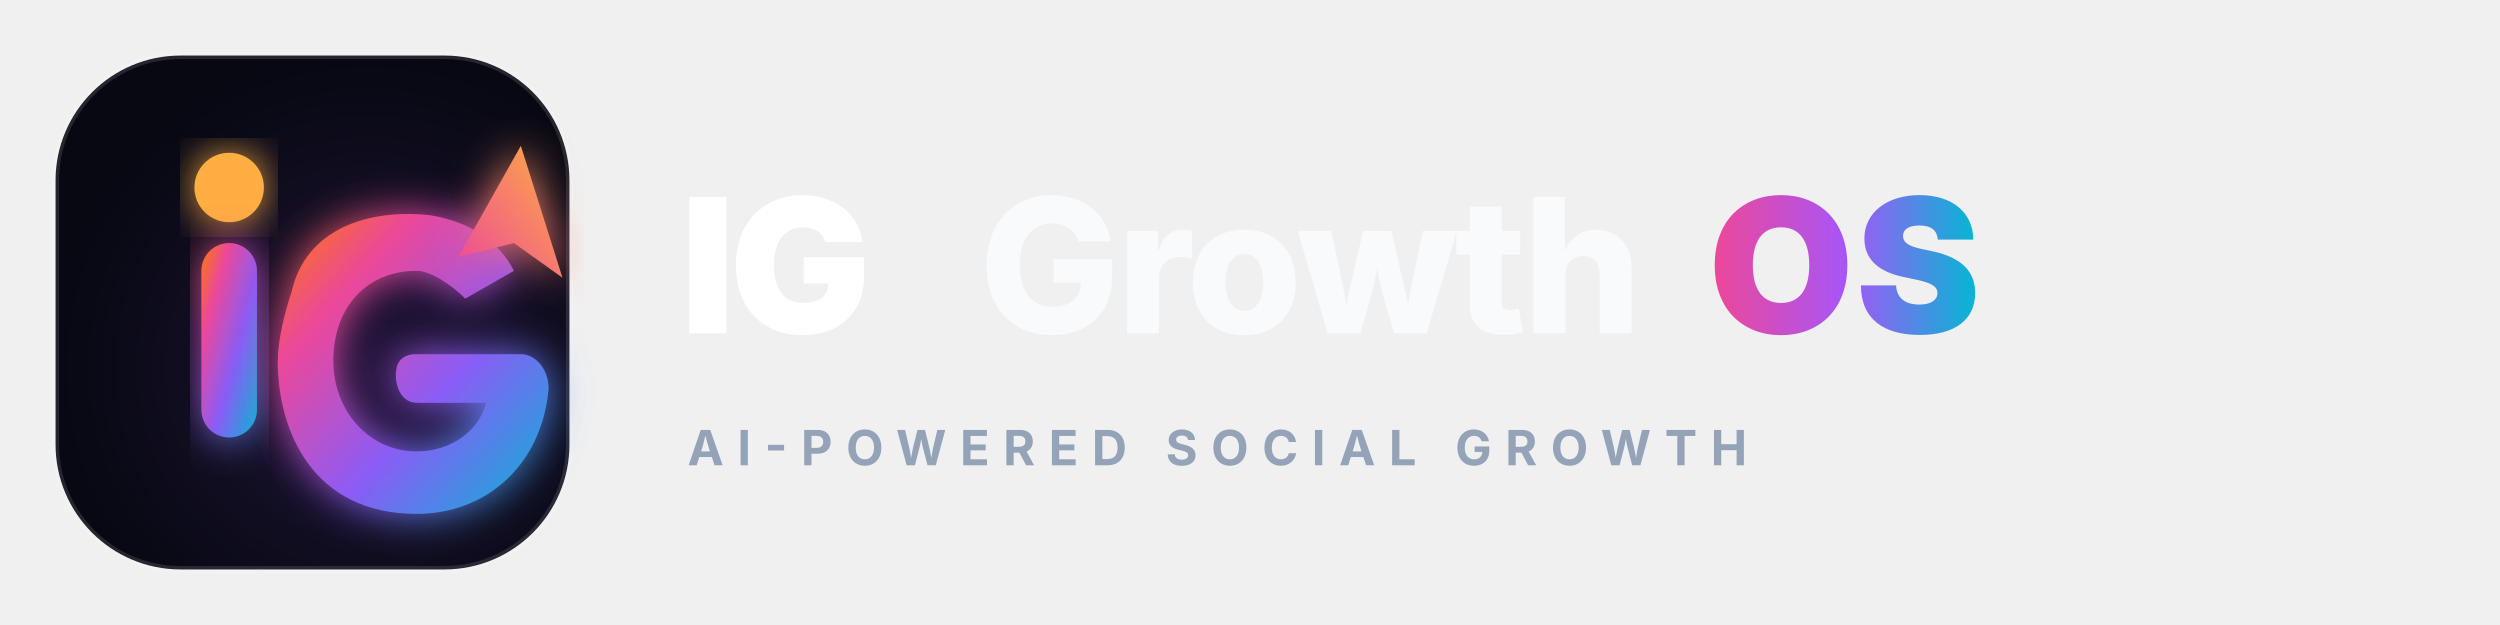
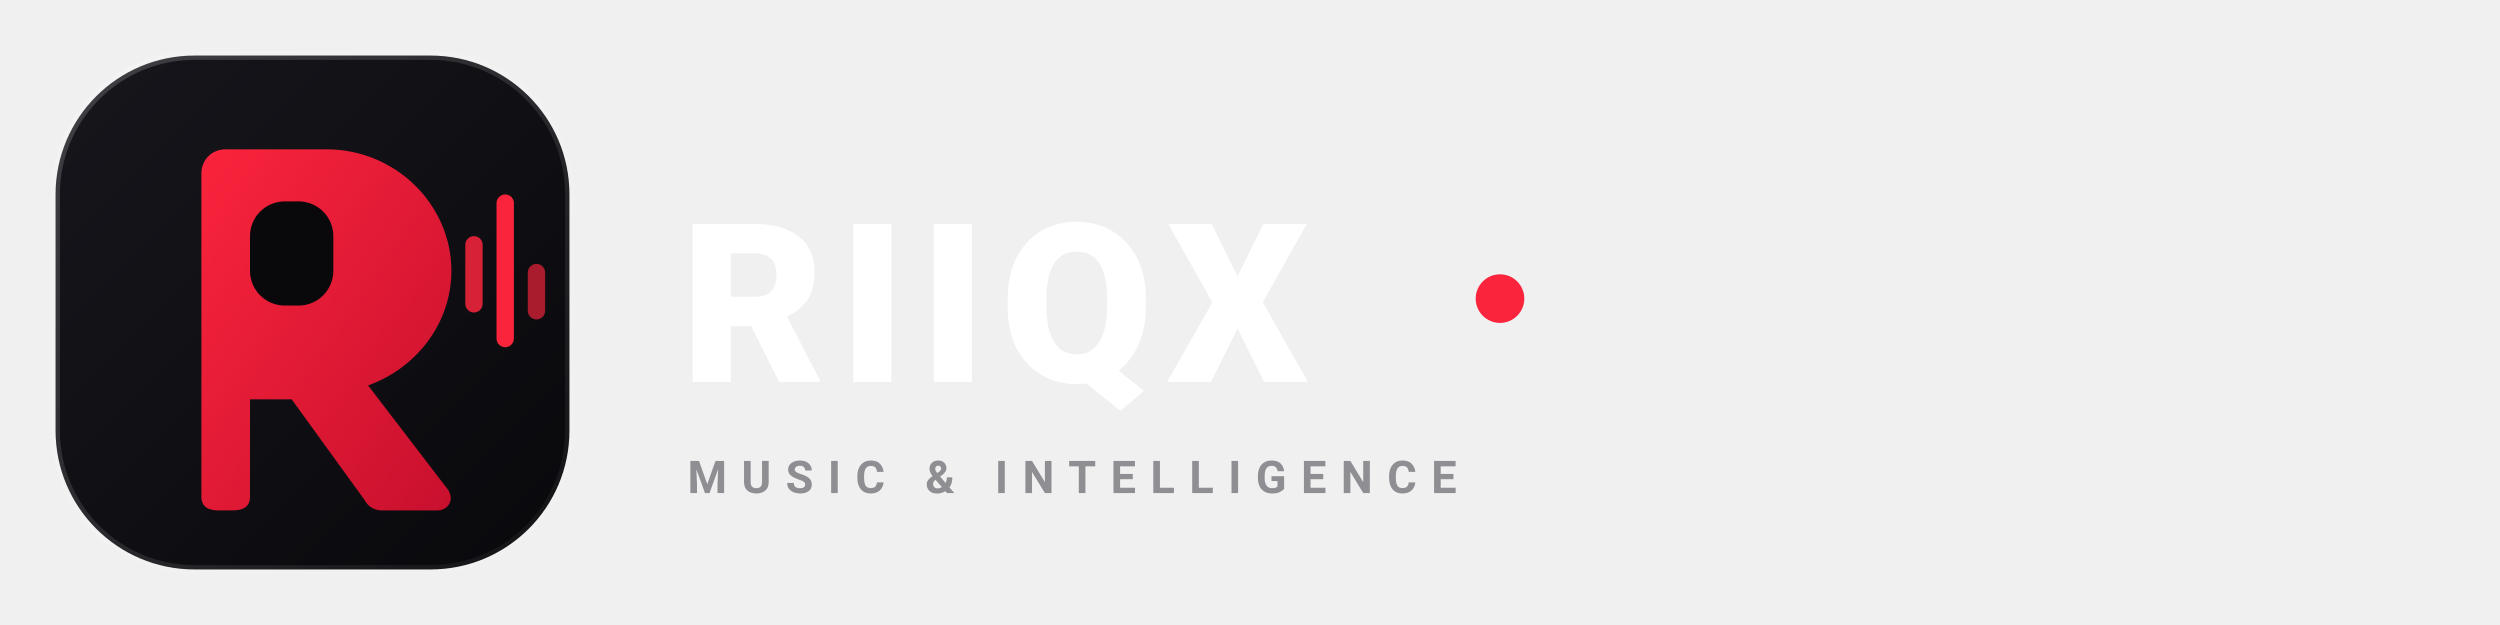
- <svg xmlns="http://www.w3.org/2000/svg" viewBox="0 0 720 180" fill="none">
+ <svg xmlns="http://www.w3.org/2000/svg" viewBox="0 0 720 180" width="720" height="180" fill="none">
  <defs>
-     <radialGradient id="hz-bg-glow" cx="90" cy="90" r="90" gradientUnits="userSpaceOnUse">
-       <stop offset="0%" stop-color="#1E1338" />
-       <stop offset="70%" stop-color="#0E0C1C" />
-       <stop offset="100%" stop-color="#070812" />
-     </radialGradient>
-     <linearGradient id="hz-aurora" x1="0%" y1="0%" x2="100%" y2="100%">
-       <stop offset="0%" stop-color="#FF7A00" />
-       <stop offset="25%" stop-color="#EC4899" />
-       <stop offset="60%" stop-color="#8B5CF6" />
-       <stop offset="100%" stop-color="#06B6D4" />
+     <linearGradient id="r-bg" x1="0%" y1="0%" x2="100%" y2="100%">
+       <stop offset="0%" stop-color="#16161C" />
+       <stop offset="100%" stop-color="#09090C" />
    </linearGradient>
-     <linearGradient id="hz-os-grad" x1="0%" y1="0%" x2="100%" y2="0%">
-       <stop offset="0%" stop-color="#EC4899" />
-       <stop offset="50%" stop-color="#A855F7" />
-       <stop offset="100%" stop-color="#06B6D4" />
+     <linearGradient id="r-crimson" x1="0%" y1="0%" x2="100%" y2="100%">
+       <stop offset="0%" stop-color="#FA243C" />
+       <stop offset="100%" stop-color="#C8102E" />
    </linearGradient>
-     <linearGradient id="hz-arrow" x1="0%" y1="100%" x2="100%" y2="0%">
-       <stop offset="0%" stop-color="#EC4899" />
-       <stop offset="100%" stop-color="#FFAE42" />
+     <linearGradient id="r-border" x1="0%" y1="0%" x2="100%" y2="100%">
+       <stop offset="0%" stop-color="#FFFFFF" stop-opacity="0.18" />
+       <stop offset="100%" stop-color="#FFFFFF" stop-opacity="0.04" />
    </linearGradient>
-     <filter id="hz-glow" x="-20%" y="-20%" width="140%" height="140%">
-       <feGaussianBlur stdDeviation="6" result="blur" />
-       <feComposite in="SourceGraphic" in2="blur" operator="over" />
-     </filter>
  </defs>
  <g transform="translate(16, 16)">
-     <rect x="0" y="0" width="148" height="148" rx="36" fill="url(#hz-bg-glow)" stroke="rgba(255, 255, 255, 0.12)" stroke-width="2" />
-     <circle cx="50" cy="38" r="10" fill="#FFAE42" filter="url(#hz-glow)" />
-     <rect x="42" y="54" width="16" height="56" rx="8" fill="url(#hz-aurora)" filter="url(#hz-glow)" />
-     <path d="M68 68 C72 50, 90 44, 108 46 C120 48, 128 54, 132 62 L118 70 C114 66, 108 62, 104 62 C90 62, 80 72, 80 88 C80 102, 90 114, 104 114 C114 114, 122 108, 124 100 L104 100 C100 100 98 96 98 92 C98 88 100 86 104 86 L134 86 C138 86 142 90 142 96 C140 118, 124 132, 104 132 C74 132, 64 108, 64 88 C64 82, 66 74, 68 68 Z" fill="url(#hz-aurora)" filter="url(#hz-glow)" />
-     <path d="M116 58 L134 26 L146 64 L132 54 L116 58 Z" fill="url(#hz-arrow)" filter="url(#hz-glow)" />
+     <rect x="0" y="0" width="148" height="148" rx="40" fill="url(#r-bg)" stroke="url(#r-border)" stroke-width="2.5" />
+     <path d="M42 34C42 30 45 27 49 27H78C98 27 114 43 114 62C114 77 104 90 90 95L113 125C115 128 113 131 110 131H94C92 131 90 130 89 128L68 99H56V127C56 130 54 131 51 131H47C44 131 42 130 42 127V34Z" fill="url(#r-crimson)" />
+     <rect x="56" y="42" width="24" height="30" rx="10" fill="#09090C" />
+     <rect x="118" y="52" width="5" height="22" rx="2.5" fill="#FA243C" opacity="0.85" />
+     <rect x="127" y="40" width="5" height="44" rx="2.5" fill="#FA243C" />
+     <rect x="136" y="60" width="5" height="16" rx="2.5" fill="#FA243C" opacity="0.65" />
  </g>
-   <g transform="translate(196, 96)">
-     <text x="0" y="0" font-family="'Plus Jakarta Sans', 'Inter', -apple-system, BlinkMacSystemFont, 'Segoe UI', Roboto, sans-serif" font-weight="900" font-size="54" fill="#FFFFFF" letter-spacing="-0.03em">IG </text>
-     <text x="86" y="0" font-family="'Plus Jakarta Sans', 'Inter', -apple-system, BlinkMacSystemFont, 'Segoe UI', Roboto, sans-serif" font-weight="800" font-size="54" fill="#F8FAFC" letter-spacing="-0.02em">Growth</text>
-     <text x="296" y="0" font-family="'Plus Jakarta Sans', 'Inter', -apple-system, BlinkMacSystemFont, 'Segoe UI', Roboto, sans-serif" font-weight="900" font-size="54" fill="url(#hz-os-grad)" letter-spacing="0.01em">OS</text>
-     <text x="2" y="38" font-family="'Plus Jakarta Sans', 'Inter', -apple-system, BlinkMacSystemFont, 'Segoe UI', Roboto, sans-serif" font-weight="700" font-size="14" fill="#94A3B8" letter-spacing="0.28em">AI-POWERED SOCIAL GROWTH</text>
+   <g transform="translate(196, 68)">
+     <text x="0" y="42" fill="#FFFFFF" font-family="-apple-system, BlinkMacSystemFont, 'Segoe UI', Roboto, Helvetica, Arial, sans-serif" font-size="64" font-weight="900" letter-spacing="0.06em">
+       RIIQX
+     </text>
+     <circle cx="236" cy="18" r="7" fill="#FA243C" />
+     <text x="2" y="74" fill="#8E8E93" font-family="-apple-system, BlinkMacSystemFont, 'Segoe UI', Roboto, Helvetica, Arial, sans-serif" font-size="13" font-weight="700" letter-spacing="0.32em">
+       MUSIC &amp; INTELLIGENCE
+     </text>
  </g>
</svg>
